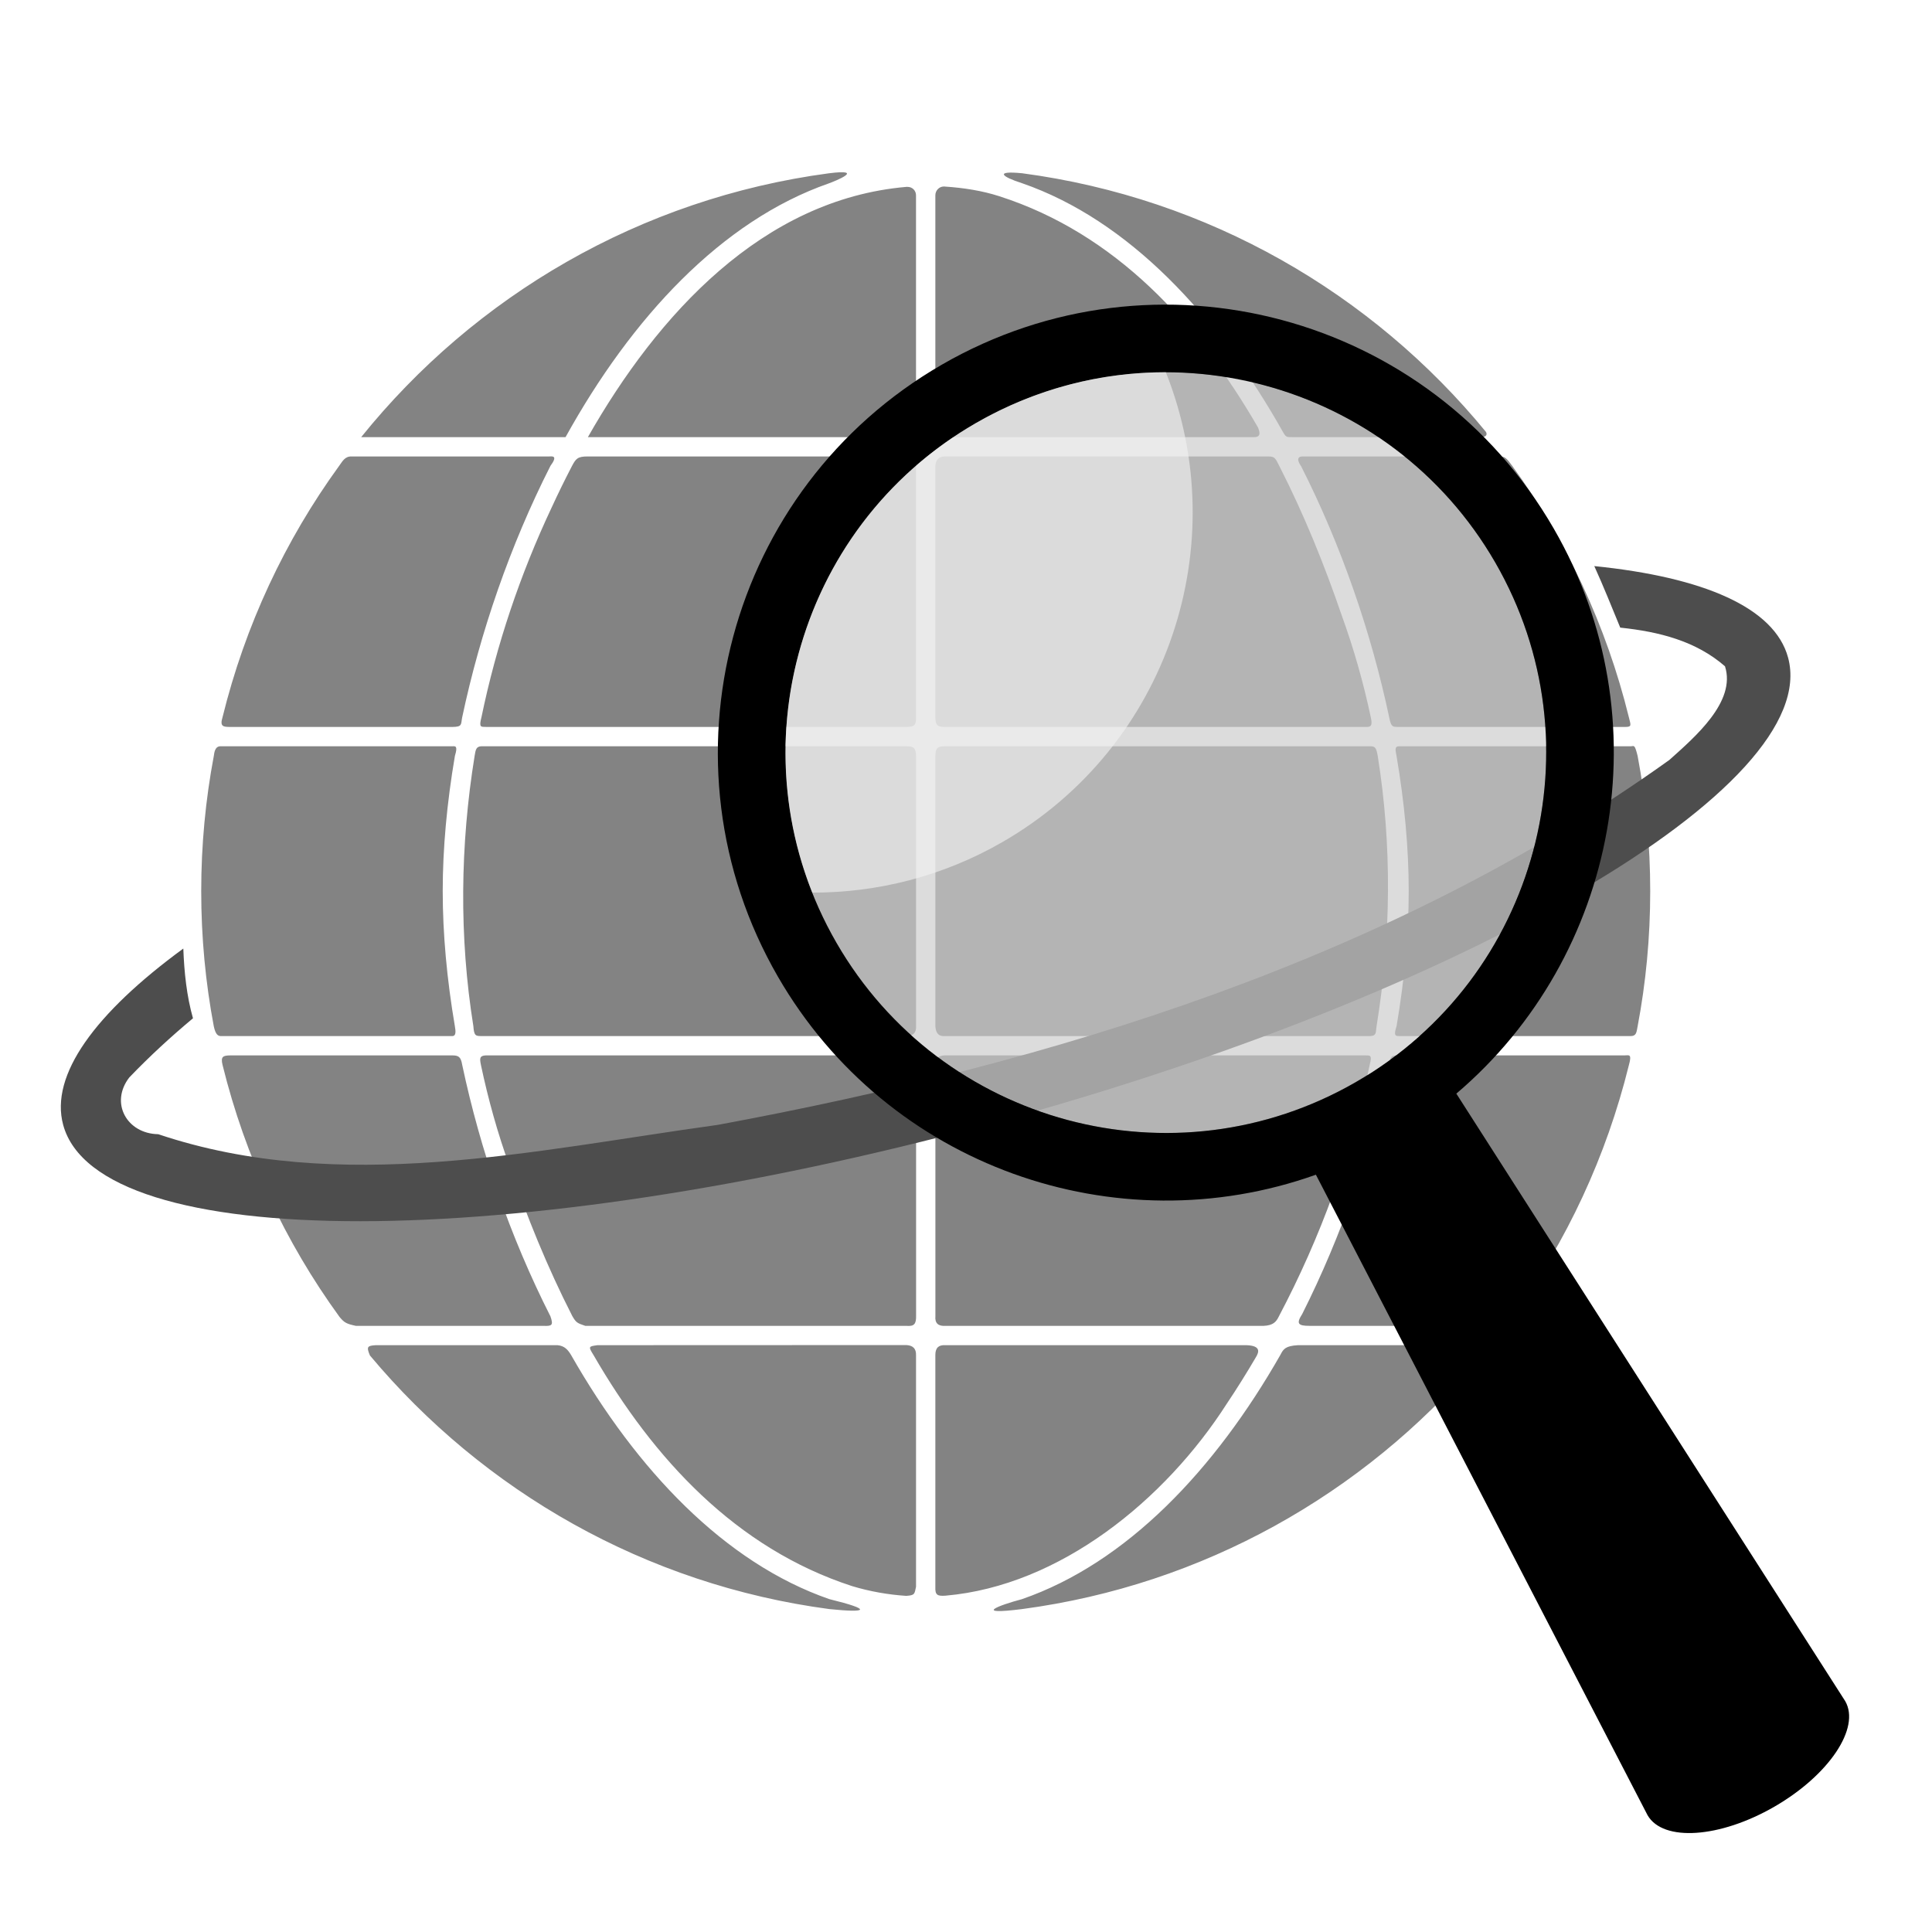
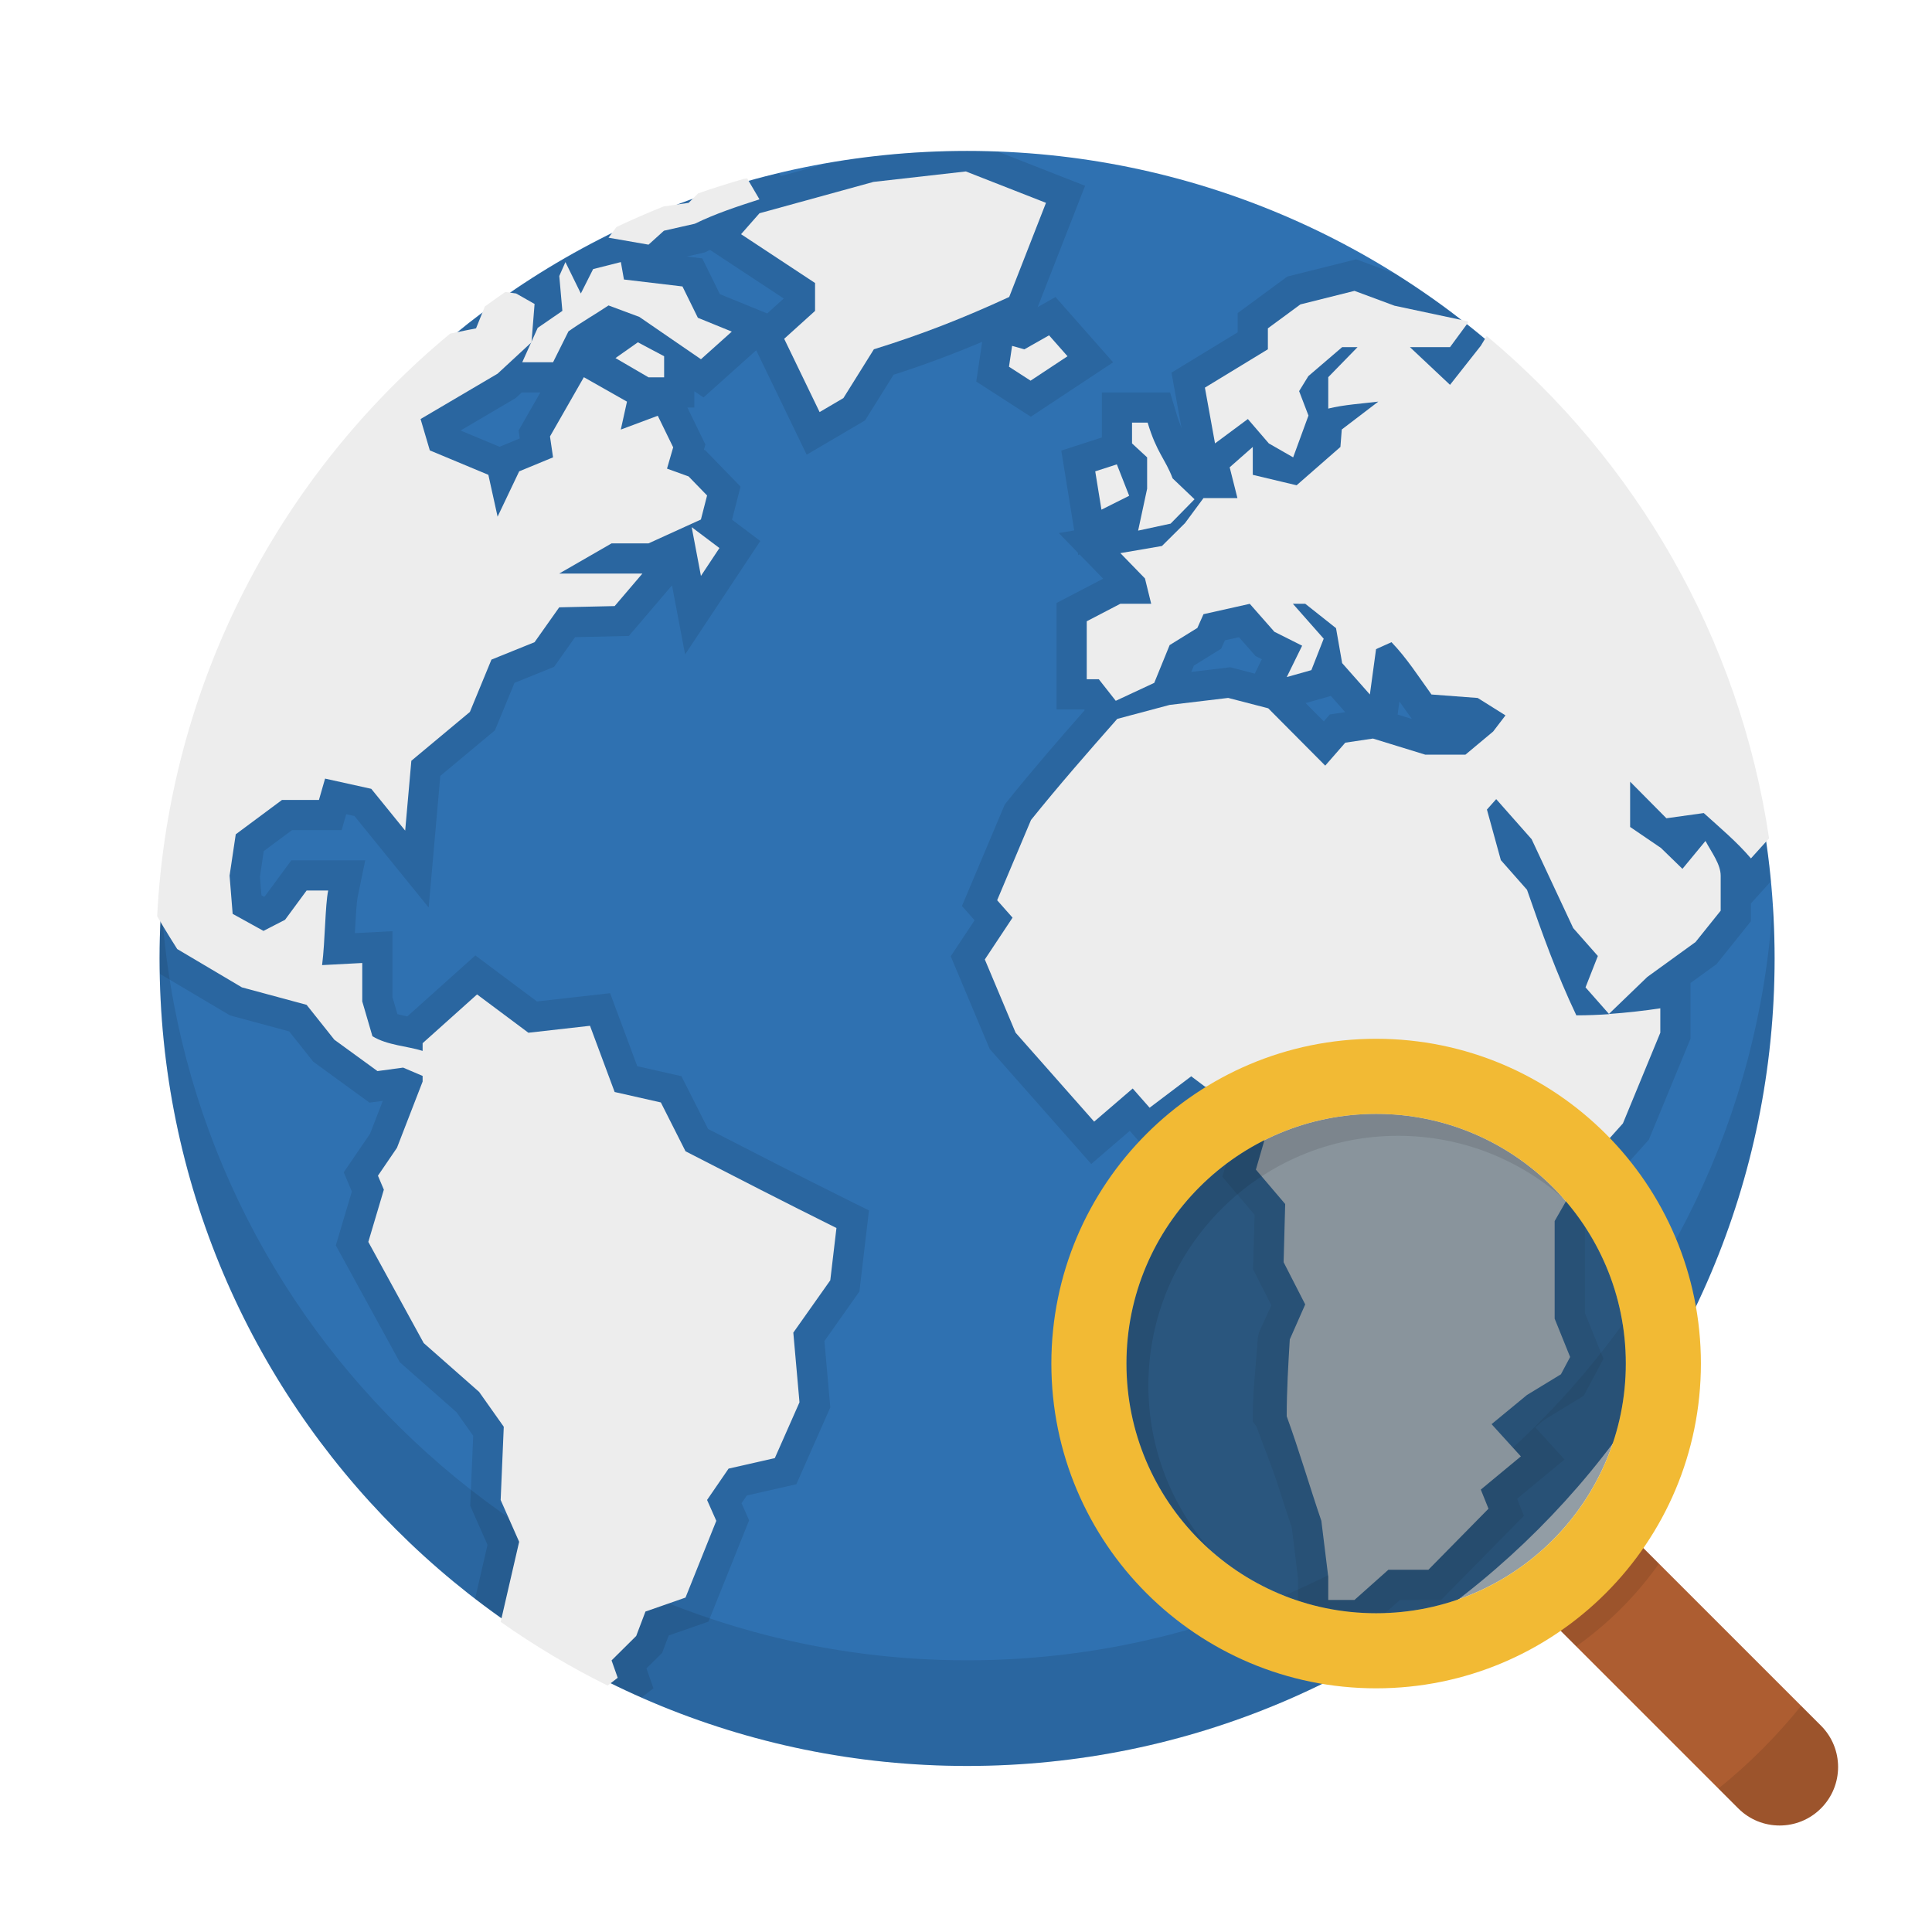
- <svg xmlns="http://www.w3.org/2000/svg" viewBox="0 0 200 200">
-   <g transform="translate(-267.62 -423.98)">
-     <path d="m353.42 441.92c-19.511 2.603-36.642 12.695-48.41 27.312h21.156c6.821-12.328 16.125-22.392 27.256-26.269 0.627-0.226 3.895-1.537-1e-3 -1.043zm20.009 1.028c10.995 3.812 20.211 13.662 27.014 25.772 0.307 0.527 0.34 0.512 0.995 0.512h19.501c0.592 3e-3 0.65-0.317 0.503-0.545-11.764-14.335-28.729-24.214-48.018-26.773-2.891-0.28-2.095 0.366 6e-3 1.034zm-8.094 0.338c-0.488 0-0.888 0.407-0.888 0.915v24.034c0.026 0.691 0.294 0.975 1.004 0.997h32.007c0.843-7e-3 0.474-0.732 0.403-0.976-6.233-10.804-14.805-20.111-26.789-23.962-1.814-0.583-3.712-0.872-5.625-1-0.042-6e-3 -0.068-9e-3 -0.112-9e-3zm-3.888 0.04c-14.864 1.277-25.747 13.198-32.969 25.906h33.008c0.704-0.026 0.928-0.355 0.96-1.03v-24.001c0-0.497-0.387-0.875-0.875-0.875zm-58.734 28.901c-5.581 7.693-9.714 16.489-12.056 25.998-0.298 0.962 0.065 1.008 0.791 1.008h23.007c1.061-5e-3 0.863-0.283 1.008-0.984 1.861-8.788 4.963-17.812 9.136-26.036 0.818-1.106 0.176-0.992-0.143-0.981h-20.449c-0.699-0.013-0.935 0.508-1.293 0.995zm24.1 0.029c-0.741 1.424-1.435 2.845-2.085 4.258-3.257 6.917-5.721 14.226-7.265 21.702-0.294 1.114-0.042 0.998 0.497 1.016h43.492c0.788-0.014 1.021-0.162 0.994-1.007v-25.993c-0.017-0.648-0.331-0.998-0.993-1h-33.009c-1.04-4e-3 -1.22 0.242-1.631 1.023zm37.634-0.012v26c0.012 0.881 0.314 0.985 0.995 0.989h43.689c0.408-0.017 0.585-0.15 0.392-1.002-0.756-3.566-1.756-7.096-3.013-10.56-1.748-5.112-3.869-10.387-6.454-15.446-0.412-0.85-0.506-0.991-1.14-0.992h-33.453c-0.649-3e-3 -0.983 0.339-1.015 1.011zm37.86-9e-3c4.178 8.239 7.282 17.281 9.139 26.083 0.186 0.944 0.388 0.895 0.834 0.915h23.58c0.727 6e-3 0.569-0.213 0.381-0.999-2.341-9.512-6.476-18.311-12.058-26.006-0.58-0.799-0.777-0.985-1.257-0.995h-20.467c-0.799-1.6e-4 -0.312 0.79-0.151 1.002zm-112.55 29.982c-0.857 4.538-1.307 9.229-1.307 14.016s0.446 9.462 1.304 14.002c0.185 0.854 0.441 0.98 0.694 0.998h24.009c0.388-0.018 0.343-0.495 0.248-1.039-0.825-4.849-1.255-9.562-1.255-13.961 0-4.416 0.434-9.147 1.264-14.016 0.311-1.008 0.059-1.003-0.239-0.984h-24.027c-0.567-7e-3 -0.647 0.642-0.691 0.984zm26.997-1.3e-4c-1.499 9.269-1.614 18.738-0.131 27.994 0.067 1.002 0.245 1.021 0.822 1.022h44.028c0.737-0.025 1.002-0.404 0.977-1.001v-27.999c-0.028-0.87-0.277-0.987-0.994-1.001h-43.993c-0.551 0.023-0.602 0.341-0.709 0.984zm47.696 0.035v27.963c0.035 0.649 0.283 1.083 1.031 1.018h43.993c0.679-0.03 0.547-0.419 0.644-0.998 1.508-9.275 1.61-18.734 0.124-28.001-0.147-0.848-0.264-1-0.768-1.001h-44.028c-0.838-8e-3 -0.991 0.271-0.995 1.019zm47.738-0.02c0.829 4.864 1.262 9.59 1.262 14.001s-0.431 9.125-1.259 13.981c-0.324 0.994-0.115 1.008 0.252 1.019h24.009c0.566-0.01 0.575-0.389 0.69-0.981 0.861-4.545 1.308-9.221 1.308-14.019 0-4.787-0.45-9.479-1.308-14.019-0.312-1.24-0.365-0.985-0.69-0.981h-23.991c-0.515-2e-3 -0.373 0.426-0.273 0.999zm-121.53 31.992c2.35 9.535 6.507 18.378 12.112 26.086 0.502 0.607 0.73 0.713 1.692 0.923h19.412c0.893 0.034 1.05-0.057 0.727-0.987-4.171-8.221-7.271-17.241-9.132-26.025-0.139-0.85-0.389-0.97-0.974-0.987h-23.025c-0.755 0.013-1.025 0.106-0.812 0.991zm26.746-8e-3c0.753 3.566 1.734 7.086 2.986 10.548 1.757 5.117 3.883 10.381 6.466 15.438 0.401 0.696 0.502 0.741 1.355 1.031h33.254c0.763 0.062 1.012-0.161 0.988-1.074v-25.937c-0.027-0.482-0.123-0.929-0.994-0.989h-43.528c-0.683 0.024-0.661 0.332-0.526 0.983zm47.048 6e-3v26.004c-0.069 0.753 0.316 1.054 1.048 1.007h32.92c1-0.043 1.314-0.416 1.581-0.967 4.324-8.189 7.537-16.999 9.41-26.053 0.287-1.089 0.016-0.959-0.508-0.98h-43.456c-0.671 0.013-1.039 0.309-0.995 0.989zm46.983-2e-3c-1.842 8.7-4.902 17.632-9.012 25.789-0.625 0.976-0.461 1.227 0.766 1.223h19.279c1.114 0.02 1.514-0.644 1.816-1.13 5.526-7.654 9.627-16.416 11.957-25.859 0.338-1.198-2e-3 -1.014-0.395-1.012h-23.615c-0.768 0.02-0.658 0.325-0.795 0.987zm-105.52 30.078c11.747 14.043 28.525 23.726 47.571 26.255 3.884 0.395 4.552 0.09-0.023-1.035-10.838-3.759-19.948-13.385-26.721-25.259-0.337-0.565-0.691-0.959-1.406-1.026h-18.812c-0.877 0.056-0.99 0.155-0.61 1.064zm23.128-0.071c6.213 10.76 14.769 20.037 26.779 23.945 1.87 0.566 3.745 0.887 5.603 1.012 0.909-0.058 0.86-0.192 1.022-0.94v-23.982c0.022-0.658-0.311-1.006-1-1.041l-31.975 0.012c-0.919 0.129-0.966 0.128-0.43 0.993zm35.404 2e-3v24.015c-0.031 0.839 0.183 0.981 1.046 0.92 11.857-1.027 22.747-9.909 29.141-19.899 1.047-1.559 2.034-3.148 2.985-4.766 0.347-0.56 0.54-1.204-0.939-1.265h-31.219c-0.624-0.036-1.012 0.232-1.014 0.995zm35.732-0.017c-6.779 11.902-15.905 21.552-26.765 25.312-2.446 0.651-5.128 1.676 0.019 1.026 18.762-2.498 35.32-11.938 47.035-25.648 0.93-1.265 0.96-1.635-7e-3 -1.668h-18.478c-1.271 0.071-1.506 0.386-1.805 0.979z" fill="#838383" />
-     <path d="m432.66 482.58c0.965 2.122 1.817 4.266 2.688 6.375h0.031c3.996 0.42 7.812 1.383 10.812 4 1.175 3.673-3.128 7.332-5.75 9.688-28.847 20.674-63.796 31.347-98.5 37.781-19.103 2.632-39.129 7.283-57.938 0.969-3.253-0.056-5.032-3.24-3-5.875 2.101-2.189 4.296-4.209 6.594-6.125-0.649-2.294-0.909-4.742-1-7.219-9.132 6.683-13.834 13.093-12.438 18.25 3.61 13.327 46.503 13.295 95.812-0.062s86.36-34.986 82.75-48.312c-1.401-5.173-8.743-8.321-20.062-9.469z" fill="#4d4d4d" />
-     <g transform="translate(131.31 -113.98)">
-       <path transform="matrix(.75775 -.43749 .43749 .75775 -997.83 866.13)" d="m1430 469.36c0 24.853-20.147 45-45 45s-45-20.147-45-45 20.147-45 45-45 45 20.147 45 45z" fill="#ccc" fill-opacity=".676" />
-       <path d="m233.81 575.71c-22.169 12.799-29.773 41.179-16.974 63.348 11.366 19.687 35.016 27.882 55.695 20.508 1.627 3.142 34.283 66.215 34.336 66.307 1.6 2.771 7.478 2.376 13.128-0.886s8.931-8.155 7.331-10.926l-40.256-62.889c16.725-14.222 21.453-38.801 10.087-58.488-12.799-22.169-41.179-29.773-63.348-16.974zm3.5 6.062c18.823-10.867 42.919-4.411 53.786 14.412s4.411 42.919-14.412 53.786-42.919 4.411-53.786-14.412-4.411-42.919 14.412-53.786z" />
-       <path d="m237.31 581.77c-17.139 9.895-24.014 30.731-16.904 48.594 6.696 9e-3 13.49-1.663 19.702-5.25 17.139-9.895 24-30.755 16.89-48.618-6.696-9e-3 -13.476 1.687-19.688 5.273z" fill="#f2f2f2" fill-opacity=".624" />
-     </g>
+ <svg xmlns="http://www.w3.org/2000/svg" enable-background="new 0 0 128 128" height="128px" id="Layer_1" version="1.1" viewBox="0 0 128 128" width="128px" xml:space="preserve">
+   <g id="real_x5F_earth">
+     <circle cx="64.072" cy="63.499" fill="#2F71B1" r="53.5" />
+     <path d="M64.072,109.999c-28.37,0-51.569-22.086-53.374-50c-0.075,1.158-0.126,2.323-0.126,3.5   c0,29.547,23.953,53.5,53.5,53.5s53.5-23.953,53.5-53.5c0-1.177-0.052-2.342-0.126-3.5   C115.641,87.913,92.442,109.999,64.072,109.999z" opacity="0.1" />
+     <path d="M92.416,18.13l-2.562-0.951l-4.565,1.143L82,20.742v1.275l-4.386,2.671l0.665,3.665   c-0.108-0.261-0.217-0.55-0.331-0.929L77.521,26H73v2.984l-2.687,0.868l0.856,5.29l-1.019,0.175l1.258,1.295l0.027,0.165   l0.09-0.045l1.562,1.608L70,39.948V47h1.826l0.039,0.05c-1.748,1.986-3.457,3.959-5.117,6.024l-0.176,0.218l-2.84,6.733   l0.837,0.947l-1.581,2.383l2.582,6.144l6.728,7.617l2.552-2.193l1.042,1.184l3.032-2.293L79.172,74h2.416l0.392,0.532l-0.997,3.434   l2.138,2.517l-0.104,3.599l1.215,2.404l-0.815,1.777l-0.084,0.359C83.229,90.315,83,92.065,83,93.831v0.352l0.245,0.331   c0.479,1.321,1.041,2.687,1.464,4.007c0.286,0.895,0.572,1.79,0.876,2.688L86,104.587V108h4.5l2.246-2h2.728l5.488-5.576   l-0.454-1.127l3.143-2.603l-1.938-2.132l0.617-0.509l2.596-1.581l1.305-2.452L105,86.977v-5.546l1.879-3.287l2.361-2.637   l2.76-6.688v-3.694l1.726-1.249L116,61.038v-1.18l1.323-1.464C115.714,41.404,106.16,26.736,92.416,18.13z M83.133,44.629   l-1.626-0.421l-2.58,0.309l0.172-0.42l1.807-1.118l0.248-0.556l0.929-0.208l1.104,1.253l0.415,0.208L83.133,44.629z M88.104,47.334   l-0.399,0.458l-1.204-1.211l1.673-0.473l0.949,1.074L88.104,47.334z M92.596,47.341l0.118-0.867   c0.166,0.237,0.826,1.158,0.826,1.158L92.596,47.341z" opacity="0.1" />
+     <path d="M54.864,10.805l-3.132,0.862l-0.114-0.195c-23.538,5.615-41.045,26.77-41.045,52.027   c0,0.344,0.019,0.683,0.026,1.025l4.643,2.751l3.915,1.057l1.598,2.009l3.725,2.712l0.882-0.119l-0.843,2.175l-1.745,2.56   l0.537,1.271l-1.062,3.571l4.239,7.74l3.759,3.313l1.104,1.561l-0.197,4.638l1.145,2.588l-0.822,3.561   c3.381,2.602,7.08,4.807,11.031,6.55l0.785-0.609l-0.465-1.315l1.041-1.032l0.436-1.151l2.632-0.919l2.693-6.71l-0.501-1.133   l0.352-0.514l3.279-0.745l2.249-5.087l-0.389-4.399l2.318-3.281l0.633-5.372l-1.263-0.626c-3.142-1.558-6.316-3.188-9.396-4.772   l-1.766-3.497l-2.925-0.661l-1.8-4.838l-4.848,0.548L31.493,63.3l-4.508,4.04c-0.228-0.047-0.451-0.096-0.654-0.152L26,66.057   v-4.363l-2.488,0.13c0.005-0.1,0.011-0.2,0.016-0.3c0.044-0.812,0.094-1.734,0.173-2.12L24.197,57h-4.896l-1.749,2.375   l-0.063,0.033l-0.168-0.094l-0.099-1.231l0.252-1.695L19.342,55h3.292l0.304-1.057l0.546,0.12l4.917,6.062l0.77-8.719l3.62-3.02   l1.296-3.146l2.623-1.059l1.391-1.968l3.562-0.08l2.859-3.352l0.868,4.577l4.982-7.516l-1.873-1.41l0.563-2.194l-2.328-2.4   l-0.101-0.036l0.102-0.351L45.54,27H46v-1.082l0.61,0.414l3.49-3.126l3.345,6.919l3.869-2.274l1.888-3.023   c1.978-0.633,3.899-1.351,5.87-2.18l-0.392,2.632l3.614,2.33l5.453-3.605l-3.818-4.327l-1.182,0.671l3.143-8.04l-5.755-2.256   c-0.685-0.026-1.37-0.052-2.062-0.052C60.93,9.999,57.857,10.285,54.864,10.805z M34.436,29.048l-1.339,0.553l-2.583-1.078   l3.654-2.151L34.568,26H35.8l-1.442,2.521L34.436,29.048z M50.829,20.767l-3.135-1.279l-1.166-2.369l-1.037-0.123l1.206-0.273   l0.208-0.101c0.046-0.022,0.093-0.04,0.139-0.062l4.881,3.217L50.829,20.767z" opacity="0.1" />
+     <path d="M103.416,91.05l0.609-1.146L103,87.365c0-2.155,0-4.31,0-6.466l2.248-3.932l2.275-2.539L110,68.421v-1.618   c-1,0.153-2.219,0.292-3.409,0.377l2.549-2.456l3.193-2.311L114,60.335v-2.309c0-0.77-0.596-1.541-1.008-2.311l-1.525,1.848   l-1.426-1.385L108,54.788v-3l2.403,2.424l2.476-0.345c1.069,0.971,2.187,1.9,3.125,3.005l1.201-1.329   c-1.979-13.317-8.837-25.035-18.706-33.283l-0.393,0.65l-2.039,2.586L93.413,23h2.654l1.207-1.641   c-0.014-0.011-0.027-0.064-0.041-0.074l-4.841-1.03l-2.654-0.984l-3.582,0.896L84,21.754v1.387l-4.172,2.541l0.67,3.695   l2.175-1.615l1.389,1.615l1.613,0.924l1.014-2.769l-0.619-1.619l0.612-0.995L88.92,23h1.02L88,24.989v2.081   c1-0.255,2.358-0.343,3.317-0.462l-2.421,1.847l-0.09,1.157l-2.903,2.539L83,31.459v-1.848l-1.531,1.349L81.983,33h-2.249   l-1.223,1.656l-1.53,1.518l-2.753,0.472l1.629,1.678L76.269,40h-2.04L72,41.161V45h0.798l1.124,1.43l2.55-1.189l1.02-2.502   l1.837-1.137l0.406-0.911l3.066-0.686l1.629,1.851l1.84,0.923l-1.02,2.079l1.632-0.46l0.817-2.083L85.655,40h0.82l2.04,1.617   l0.406,2.316l1.837,2.079l0.409-3.005l1.023-0.461c1.009,1.048,1.799,2.287,2.649,3.466l3.063,0.23l1.84,1.154l-0.817,1.069   L97.087,50h-2.654l-3.471-1.069l-1.834,0.273L87.8,50.725l-3.776-3.798l-2.654-0.688l-3.877,0.463l-3.471,0.925   c-1.947,2.207-3.872,4.407-5.715,6.699l-2.243,5.317l1.02,1.155l-1.837,2.769l2.04,4.853c1.736,1.963,3.471,3.926,5.204,5.891   l2.553-2.195l1.121,1.274l2.756-2.082L79.84,72h2.758l1.579,2.14l-0.971,3.349l1.941,2.281l-0.104,3.855l1.431,2.797l-1.023,2.32   c-0.102,1.7-0.203,3.389-0.203,5.089c0.836,2.303,1.505,4.609,2.295,6.929L88,104.464V106h1.738l2.246-2h2.651l3.982-4.045   l-0.51-1.266l2.654-2.199l-1.941-2.136l2.347-1.934L103.416,91.05z M98.513,53.636l0.614-0.691l2.347,2.654l2.756,5.89l1.632,1.848   l-0.817,2.078l1.566,1.776c-0.717,0.049-1.438,0.078-2.174,0.078c-1.3-2.731-2.279-5.462-3.269-8.319l-1.733-1.963L98.513,53.636z" fill="#EDEDED" />
+     <polygon fill="#EDEDED" points="69.299,13.439 69.299,13.439 69.299,13.439  " />
+     <polygon fill="#EDEDED" points="74.811,32.846 73.994,30.765 72.562,31.228 72.974,33.767  " />
+     <path d="M76,32.38l-0.596,2.775l2.152-0.463l1.585-1.615l-1.452-1.384C77.209,30.415,76.634,30,76.034,28H75v1.378   l1,0.924V32.38z" fill="#EDEDED" />
+     <polygon fill="#EDEDED" points="67.054,22.915 67.054,22.915 66.848,24.297 68.279,25.22 70.725,23.603 69.503,22.216    67.868,23.144  " />
+     <path d="M69.299,13.439l-5.308-2.08l-6.12,0.692l-7.554,2.078l-1.22,1.387L54,18.75v1.848l-2.046,1.848l2.347,4.855   l1.577-0.927l2.019-3.233c3.153-0.975,5.967-2.08,8.965-3.466L69.299,13.439z" fill="#EDEDED" />
+     <path d="M31.539,21.754c0,0-1.048,0.205-1.712,0.346C18.596,31.4,11.21,45.179,10.412,60.701   c0.562,0.973,1.329,2.176,1.329,2.176l4.286,2.539l4.286,1.157l1.839,2.311l2.856,2.078l1.701-0.23L28,71.283v0.373l-1.7,4.389   l-1.26,1.848l0.391,0.927l-1.029,3.46l3.67,6.702l3.671,3.235l1.633,2.309l-0.206,4.853l1.225,2.769l-1.224,5.306   c2.242,1.579,4.606,2.993,7.082,4.22c0.368-0.281,0.672-0.516,0.672-0.516l-0.407-1.152l1.632-1.618l0.613-1.618l2.654-0.927   l2.04-5.084l-0.612-1.382l1.426-2.078l3.063-0.696l1.634-3.696l-0.409-4.617l2.449-3.466l0.409-3.466   c-3.351-1.662-6.674-3.373-10-5.083l-1.634-3.235l-3.061-0.692l-1.633-4.387l-4.082,0.461l-3.401-2.539L28,69.115v0.51   c-1-0.321-2.336-0.365-3.326-0.973L24,66.343v-2.542l-2.66,0.14C21.545,62.323,21.537,60,21.743,59h-1.43l-1.427,1.938l-1.43,0.736   l-2.042-1.129l-0.204-2.531l0.409-2.739L18.681,53h2.449l0.407-1.415l3.061,0.677l2.246,2.768l0.409-4.627l3.878-3.235l1.429-3.467   l2.857-1.155l1.633-2.309l3.673-0.083L42.561,38c-1.837,0-3.674,0-5.512,0l3.47-2h2.447l3.471-1.58l0.409-1.593l-1.226-1.263   l-1.429-0.516l0.409-1.411l-1.02-2.092l-2.45,0.915l0.409-1.85l-2.857-1.62l-2.244,3.924l0.203,1.387l-2.244,0.927l-1.43,3.002   l-0.612-2.772l-3.878-1.618l-0.613-2.078l5.103-3.005l2.246-2.078l0.204-2.541l-1.224-0.694l-0.714-0.101   c-0.457,0.317-0.912,0.636-1.359,0.966L31.539,21.754z" fill="#EDEDED" />
+     <polygon fill="#EDEDED" points="42.967,25 44,25 44,23.602 42.261,22.678 40.777,23.723  " />
+     <path d="M34.6,24h2.042l1.021-2.047c0.88-0.622,1.756-1.117,2.653-1.717l2.042,0.76   c1.36,0.924,2.72,1.881,4.082,2.804l2.043-1.83l-2.247-0.916l-1.021-2.076l-3.877-0.46l-0.204-1.155l-1.837,0.464l-0.815,1.617   l-1.021-2.08l-0.407,0.924l0.204,2.31l-1.633,1.124L34.6,24z" fill="#EDEDED" />
+     <path d="M45.622,13.439l-1.664,0.241c-1.053,0.426-2.096,0.873-3.115,1.362l-0.527,0.706l2.651,0.461l1.021-0.923   l2.042-0.462c1.398-0.68,2.802-1.138,4.286-1.618l-0.814-1.386l-0.217,0.031c-1.024,0.293-2.037,0.611-3.035,0.962L45.622,13.439z" fill="#EDEDED" />
+     <polygon fill="#EDEDED" points="46.439,38.157 47.664,36.309 45.826,34.924  " />
+     <path d="M117.903,120.944c-0.992,0-1.983-0.378-2.74-1.135l-13.171-13.17c-1.513-1.513,3.966-6.992,5.48-5.48   l13.171,13.17c1.513,1.513,1.513,3.966,0,5.48C119.887,120.566,118.895,120.944,117.903,120.944z" fill="#AD5D31" />
+     <path d="M107.473,101.16c-1.513-1.513-6.993,3.967-5.48,5.48l2.438,2.438c2.121-1.505,3.975-3.359,5.48-5.48   L107.473,101.16z" opacity="0.1" />
+     <circle cx="91.172" cy="90.339" fill="#253B4B" opacity="0.5" r="16.542" />
+     <path d="M91.172,68.822c-11.883,0-21.517,9.633-21.517,21.517s9.633,21.517,21.517,21.517   c11.883,0,21.517-9.633,21.517-21.517S103.056,68.822,91.172,68.822z M91.172,106.881c-9.136,0-16.542-7.406-16.542-16.542   c0-9.136,7.406-16.542,16.542-16.542c9.136,0,16.542,7.406,16.542,16.542C107.715,99.475,100.308,106.881,91.172,106.881z" fill="#F2BA34" />
+     <path d="M76.083,91.792c0-9.136,7.406-16.542,16.542-16.542c4.198,0,8.029,1.567,10.946,4.144   c-3.031-3.431-7.461-5.597-12.398-5.597c-9.136,0-16.542,7.406-16.542,16.542c0,4.938,2.166,9.367,5.597,12.398   C77.65,99.82,76.083,95.99,76.083,91.792z" opacity="0.1" />
+     <path d="M119.331,113.017c-1.626,2.016-3.463,3.854-5.48,5.48l1.312,1.312c0.757,0.756,1.748,1.135,2.74,1.135   s1.983-0.378,2.74-1.135c1.513-1.513,1.513-3.967,0-5.48L119.331,113.017z" opacity="0.1" />
  </g>
</svg>
